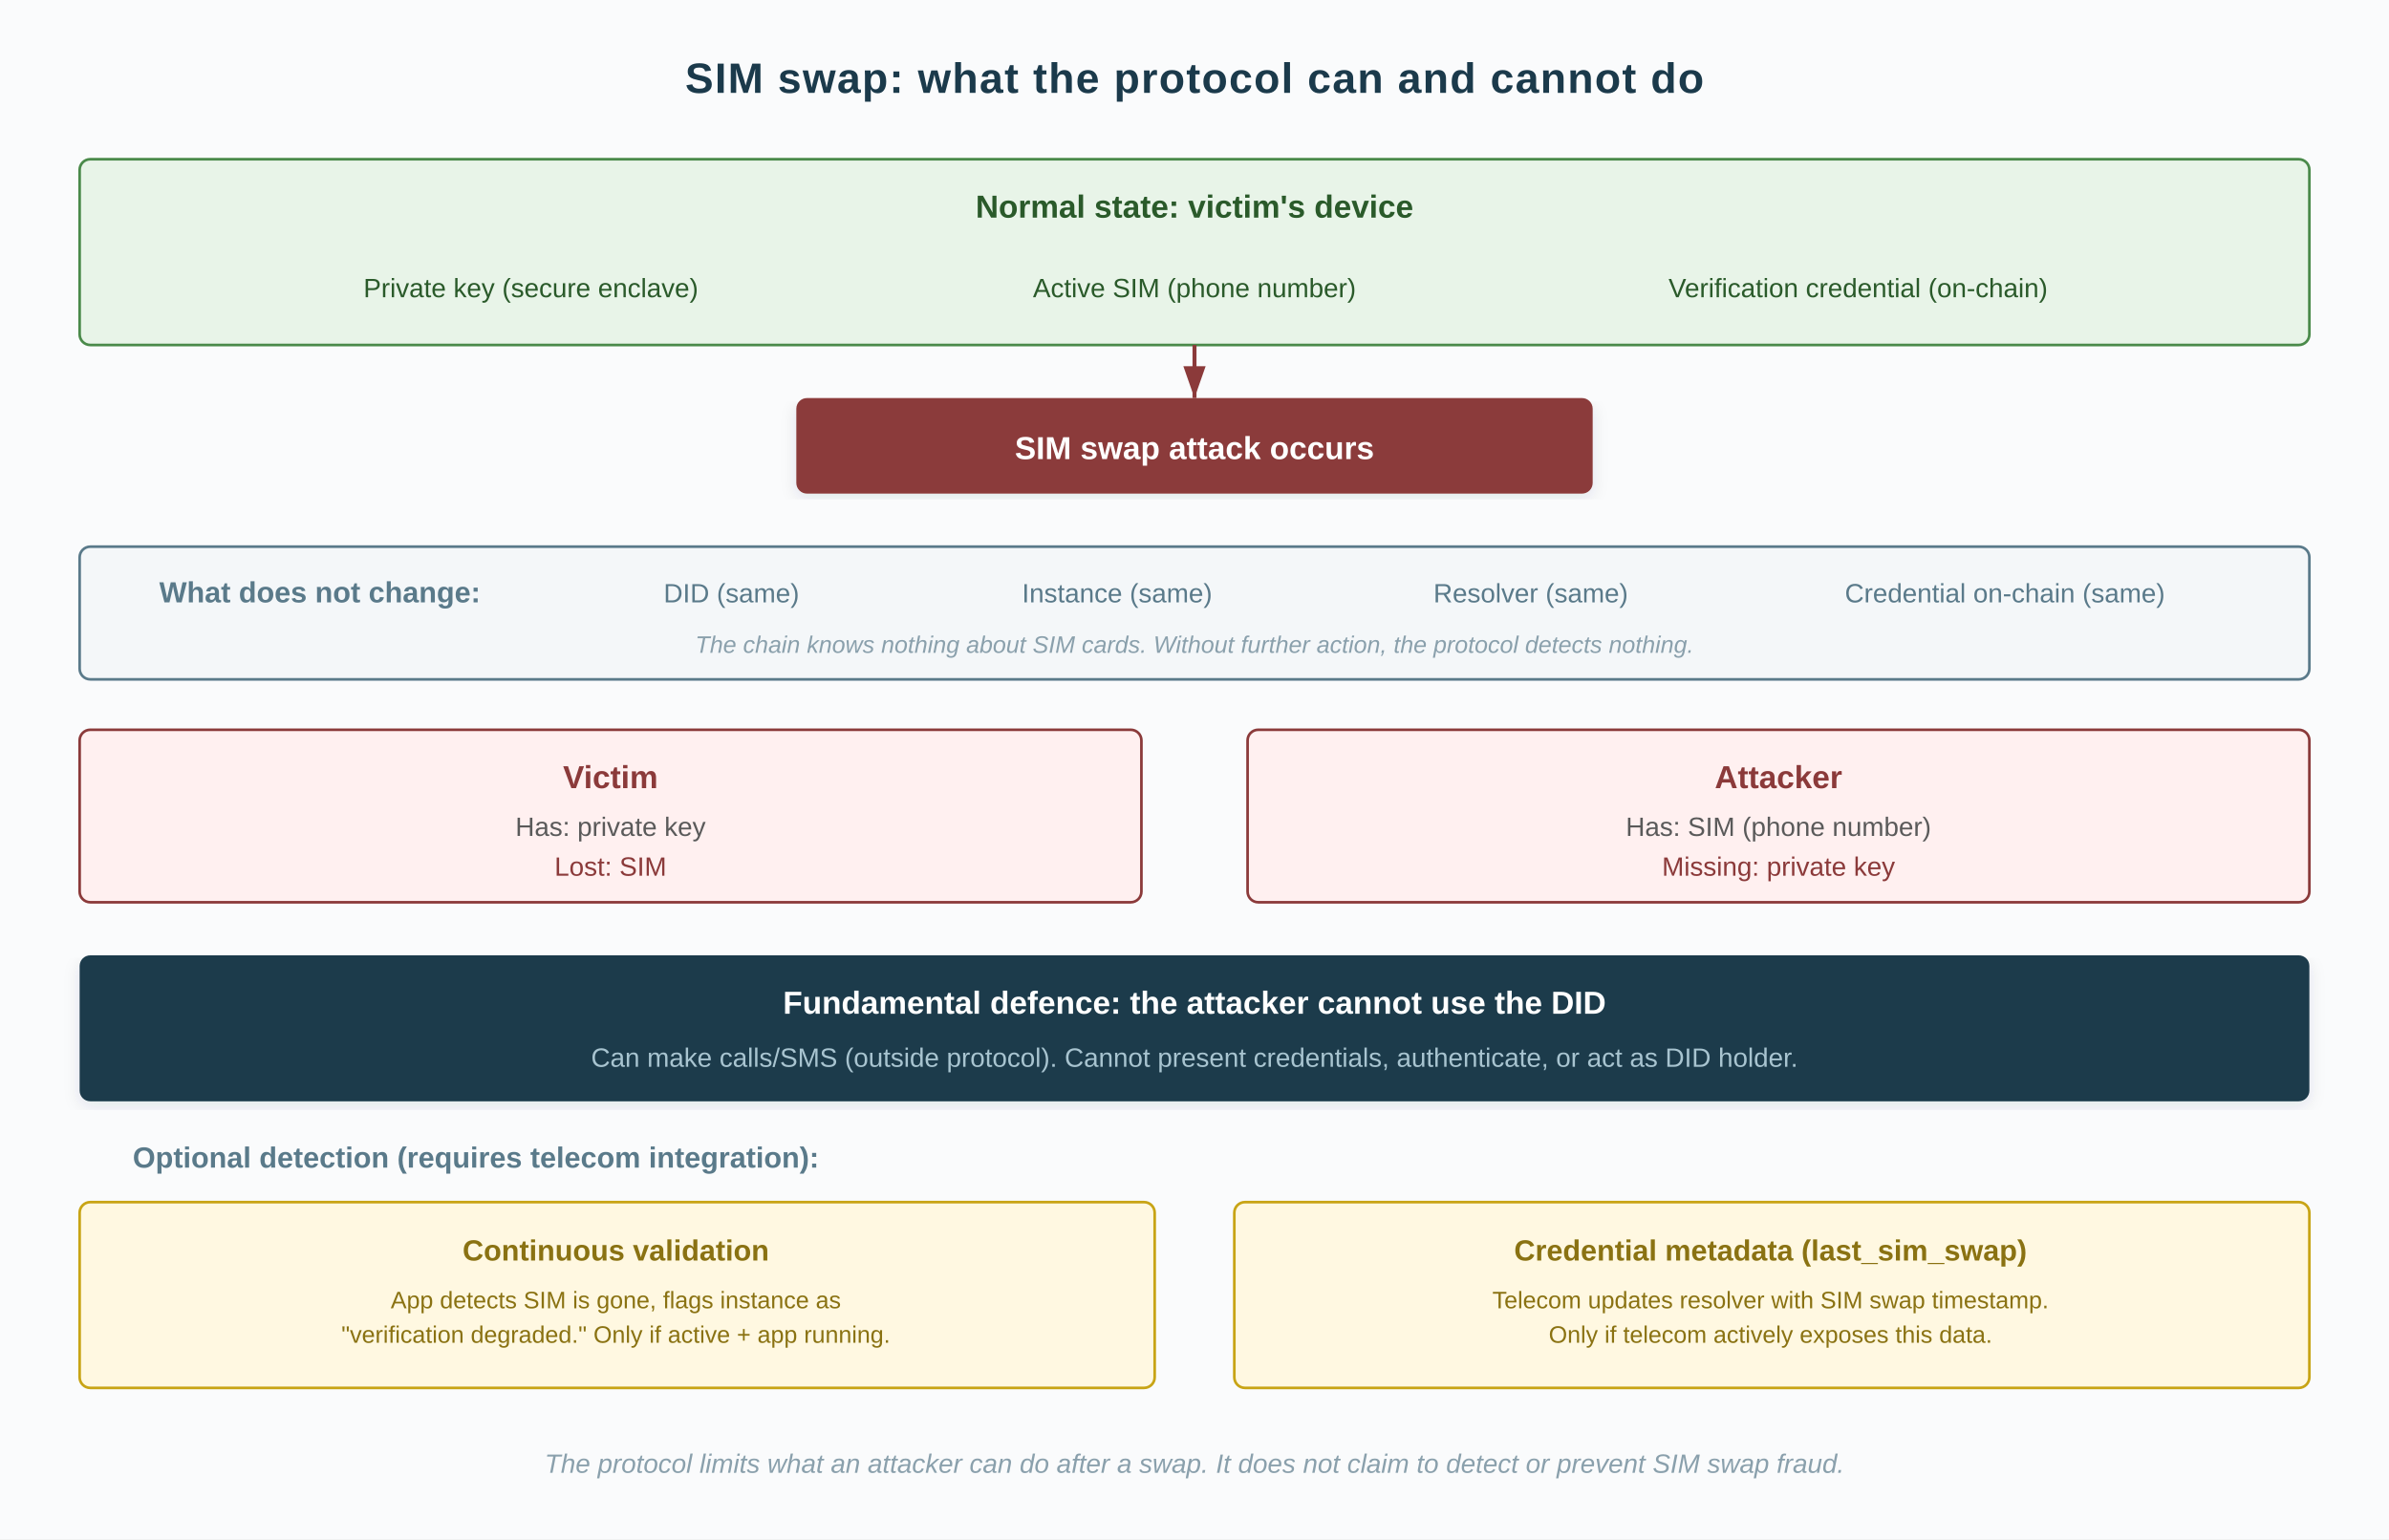
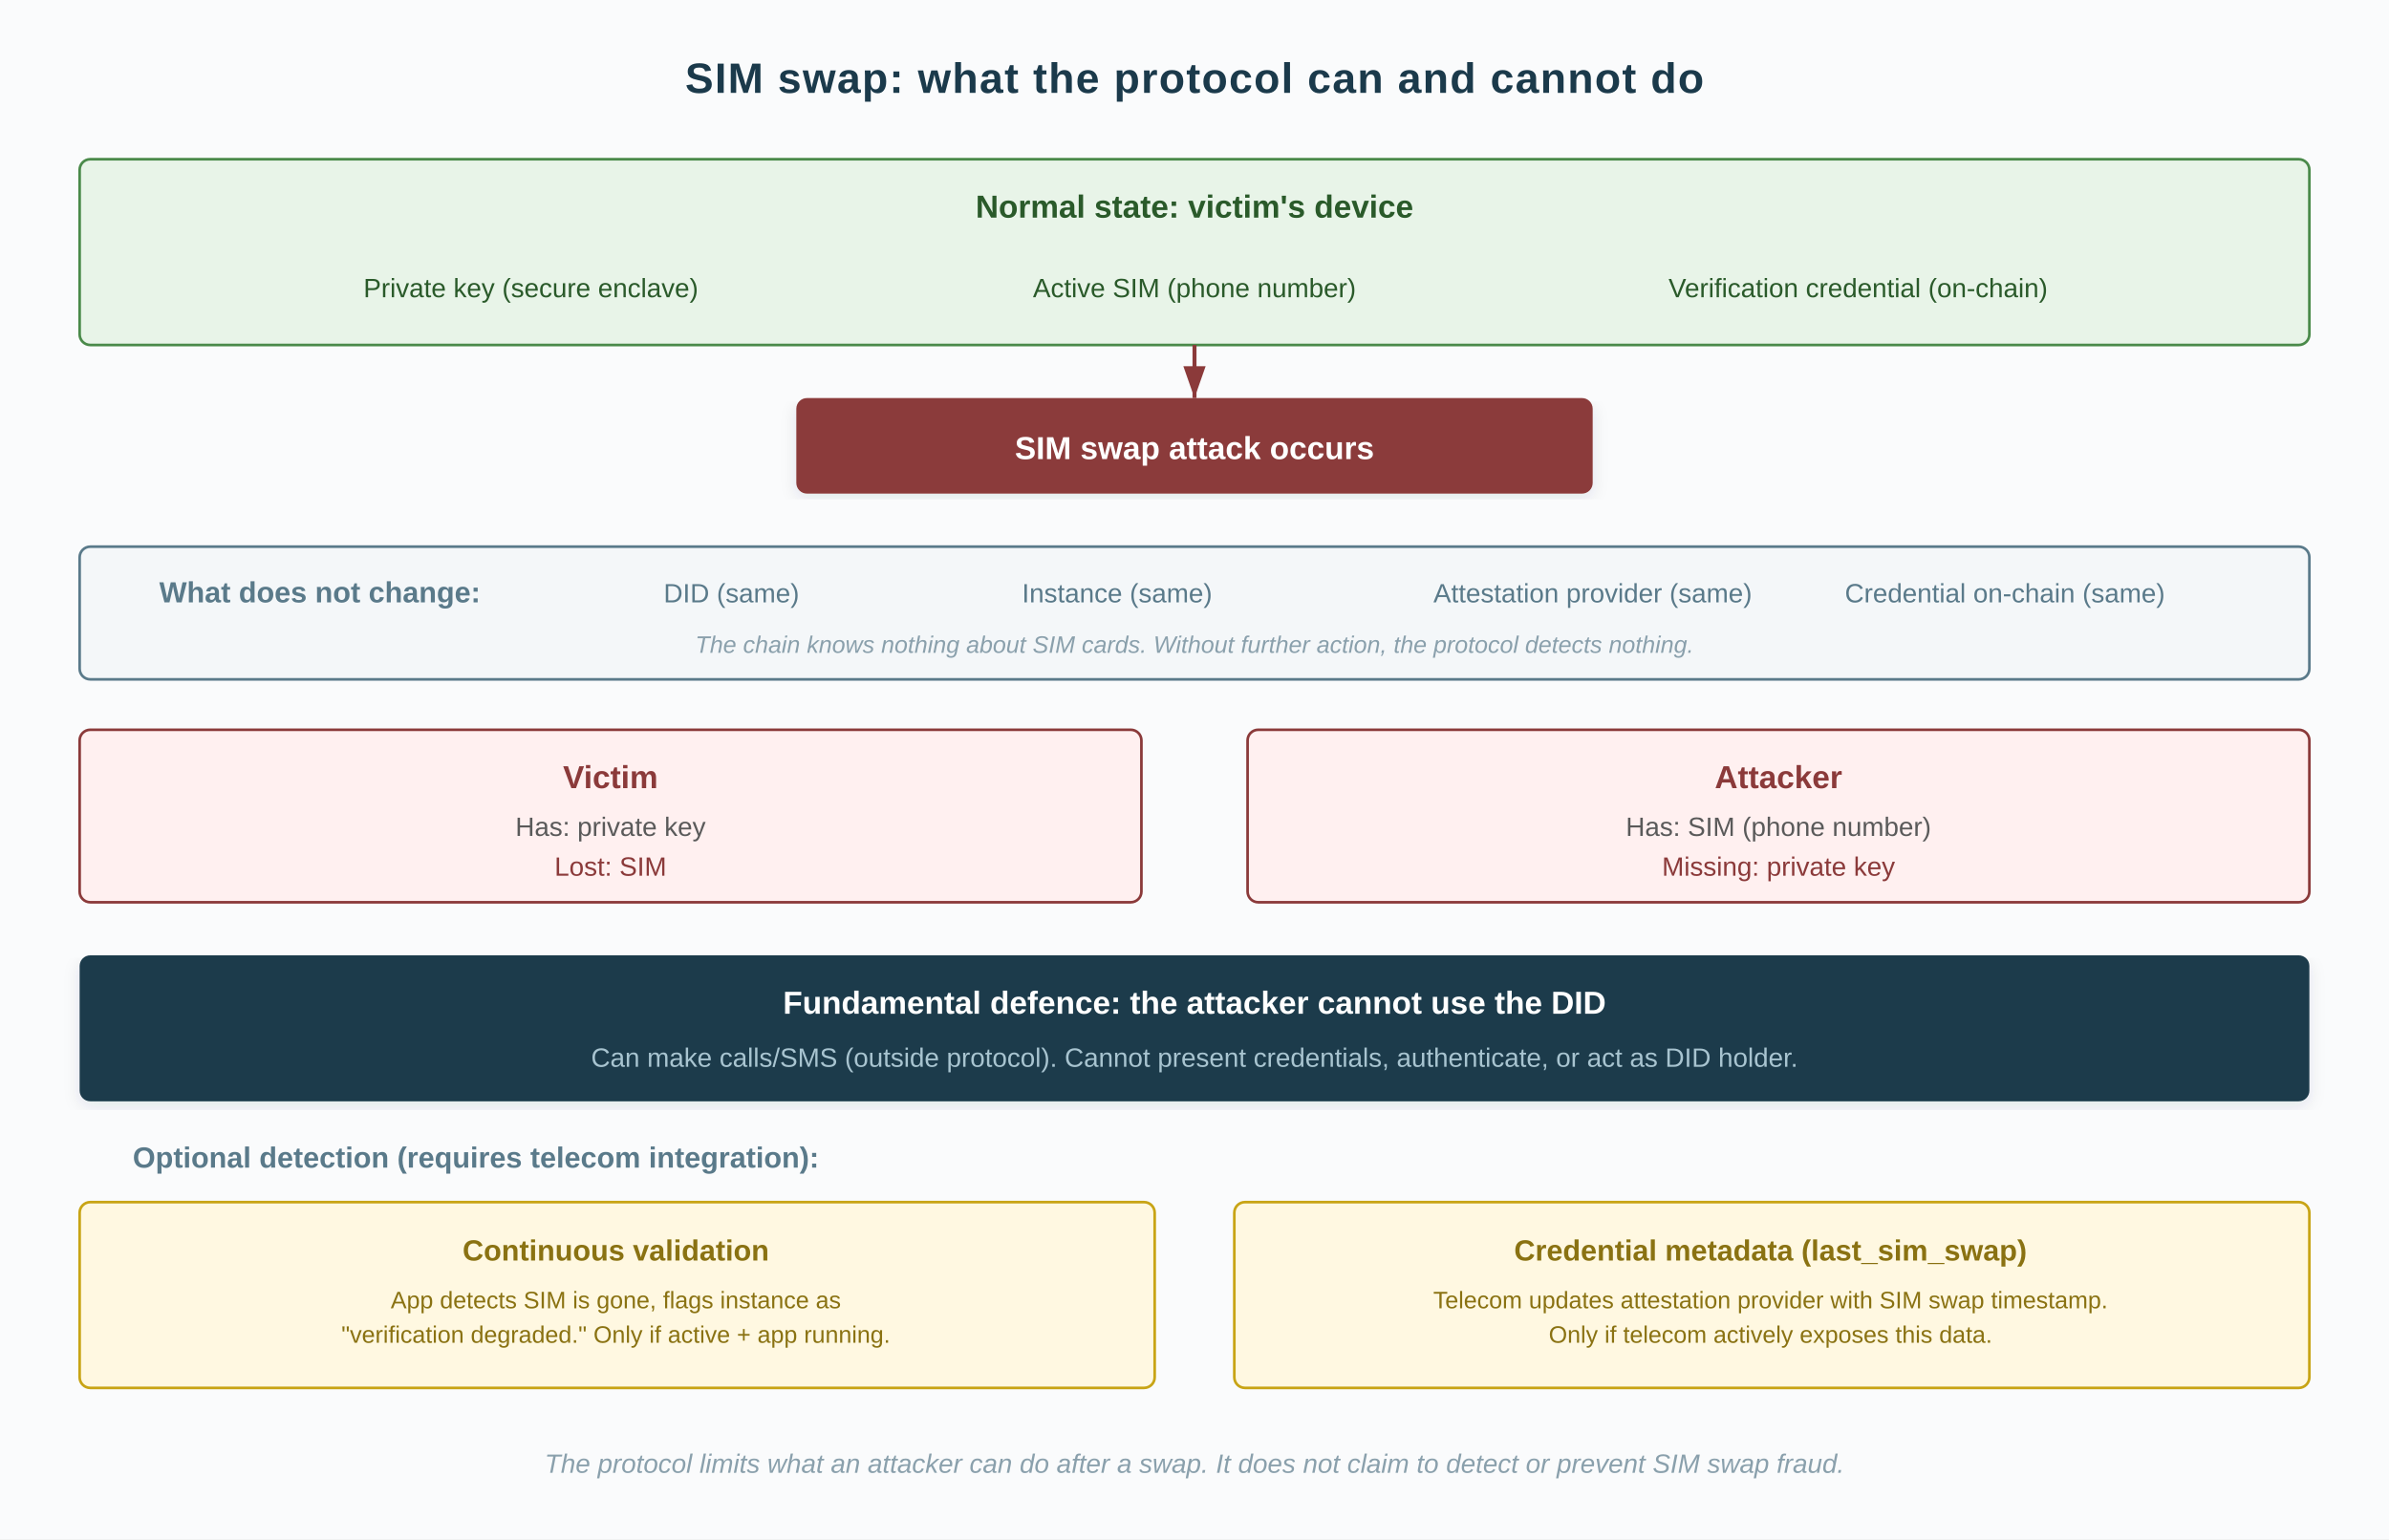
<svg xmlns="http://www.w3.org/2000/svg" viewBox="0 0 900 580" font-family="Arial, Helvetica, sans-serif">
  <defs>
    <filter id="shadow" x="-2%" y="-2%" width="104%" height="108%">
      <feDropShadow dx="0" dy="2" stdDeviation="3" flood-color="#1B3A4B" flood-opacity="0.1" />
    </filter>
    <marker id="arrRed" viewBox="0 0 10 7" refX="10" refY="3.5" markerWidth="8" markerHeight="6" orient="auto">
      <path d="M 0 0 L 10 3.5 L 0 7 z" fill="#8B3A3A" />
    </marker>
  </defs>
  <rect width="900" height="580" fill="#FAFBFC" />
  <text x="450" y="35" text-anchor="middle" font-size="16" font-weight="bold" fill="#1B3A4B" letter-spacing="0.5">SIM swap: what the protocol can and cannot do</text>
  <rect x="30" y="60" width="840" height="70" rx="4" fill="#E8F4E8" stroke="#4A8A4A" stroke-width="1" />
  <text x="450" y="82" text-anchor="middle" font-size="12" font-weight="bold" fill="#2A5A2A">Normal state: victim's device</text>
  <text x="200" y="112" text-anchor="middle" font-size="10" fill="#2A5A2A">Private key (secure enclave)</text>
  <text x="450" y="112" text-anchor="middle" font-size="10" fill="#2A5A2A">Active SIM (phone number)</text>
  <text x="700" y="112" text-anchor="middle" font-size="10" fill="#2A5A2A">Verification credential (on-chain)</text>
  <rect x="300" y="150" width="300" height="36" rx="4" fill="#8B3A3A" filter="url(#shadow)" />
  <text x="450" y="173" text-anchor="middle" font-size="12" font-weight="bold" fill="#FFFFFF">SIM swap attack occurs</text>
  <line x1="450" y1="130" x2="450" y2="150" stroke="#8B3A3A" stroke-width="1.5" marker-end="url(#arrRed)" />
  <rect x="30" y="206" width="840" height="50" rx="4" fill="#F4F7F9" stroke="#5A7A8A" stroke-width="1" />
  <text x="60" y="227" font-size="11" font-weight="bold" fill="#5A7A8A">What does not change:</text>
  <text x="250" y="227" font-size="10" fill="#5A7A8A">DID (same)</text>
  <text x="385" y="227" font-size="10" fill="#5A7A8A">Instance (same)</text>
-   <text x="540" y="227" font-size="10" fill="#5A7A8A">Resolver (same)</text>
+   <text x="540" y="227" font-size="10" fill="#5A7A8A">Attestation provider (same)</text>
  <text x="695" y="227" font-size="10" fill="#5A7A8A">Credential on-chain (same)</text>
  <text x="450" y="246" text-anchor="middle" font-size="9" fill="#8AA0AC" font-style="italic">The chain knows nothing about SIM cards. Without further action, the protocol detects nothing.</text>
  <rect x="30" y="275" width="400" height="65" rx="4" fill="#FFF0F0" stroke="#8B3A3A" stroke-width="1" />
  <text x="230" y="297" text-anchor="middle" font-size="12" font-weight="bold" fill="#8B3A3A">Victim</text>
  <text x="230" y="315" text-anchor="middle" font-size="10" fill="#5A5A5A">Has: private key</text>
  <text x="230" y="330" text-anchor="middle" font-size="10" fill="#8B3A3A">Lost: SIM</text>
  <rect x="470" y="275" width="400" height="65" rx="4" fill="#FFF0F0" stroke="#8B3A3A" stroke-width="1" />
  <text x="670" y="297" text-anchor="middle" font-size="12" font-weight="bold" fill="#8B3A3A">Attacker</text>
  <text x="670" y="315" text-anchor="middle" font-size="10" fill="#5A5A5A">Has: SIM (phone number)</text>
  <text x="670" y="330" text-anchor="middle" font-size="10" fill="#8B3A3A">Missing: private key</text>
  <rect x="30" y="360" width="840" height="55" rx="4" fill="#1B3A4B" filter="url(#shadow)" />
  <text x="450" y="382" text-anchor="middle" font-size="12" font-weight="bold" fill="#FFFFFF">Fundamental defence: the attacker cannot use the DID</text>
  <text x="450" y="402" text-anchor="middle" font-size="10" fill="#A8C4D0">Can make calls/SMS (outside protocol). Cannot present credentials, authenticate, or act as DID holder.</text>
  <text x="50" y="440" font-size="11" font-weight="bold" fill="#5A7A8A">Optional detection (requires telecom integration):</text>
  <rect x="30" y="453" width="405" height="70" rx="4" fill="#FFF8E1" stroke="#C8A415" stroke-width="1" />
  <text x="232" y="475" text-anchor="middle" font-size="11" font-weight="bold" fill="#8A7212">Continuous validation</text>
  <text x="232" y="493" text-anchor="middle" font-size="9" fill="#8A7212">App detects SIM is gone, flags instance as</text>
  <text x="232" y="506" text-anchor="middle" font-size="9" fill="#8A7212">"verification degraded." Only if active + app running.</text>
  <rect x="465" y="453" width="405" height="70" rx="4" fill="#FFF8E1" stroke="#C8A415" stroke-width="1" />
  <text x="667" y="475" text-anchor="middle" font-size="11" font-weight="bold" fill="#8A7212">Credential metadata (last_sim_swap)</text>
-   <text x="667" y="493" text-anchor="middle" font-size="9" fill="#8A7212">Telecom updates resolver with SIM swap timestamp.</text>
+   <text x="667" y="493" text-anchor="middle" font-size="9" fill="#8A7212">Telecom updates attestation provider with SIM swap timestamp.</text>
  <text x="667" y="506" text-anchor="middle" font-size="9" fill="#8A7212">Only if telecom actively exposes this data.</text>
  <text x="450" y="555" text-anchor="middle" font-size="10" fill="#8AA0AC" font-style="italic">The protocol limits what an attacker can do after a swap. It does not claim to detect or prevent SIM swap fraud.</text>
</svg>
